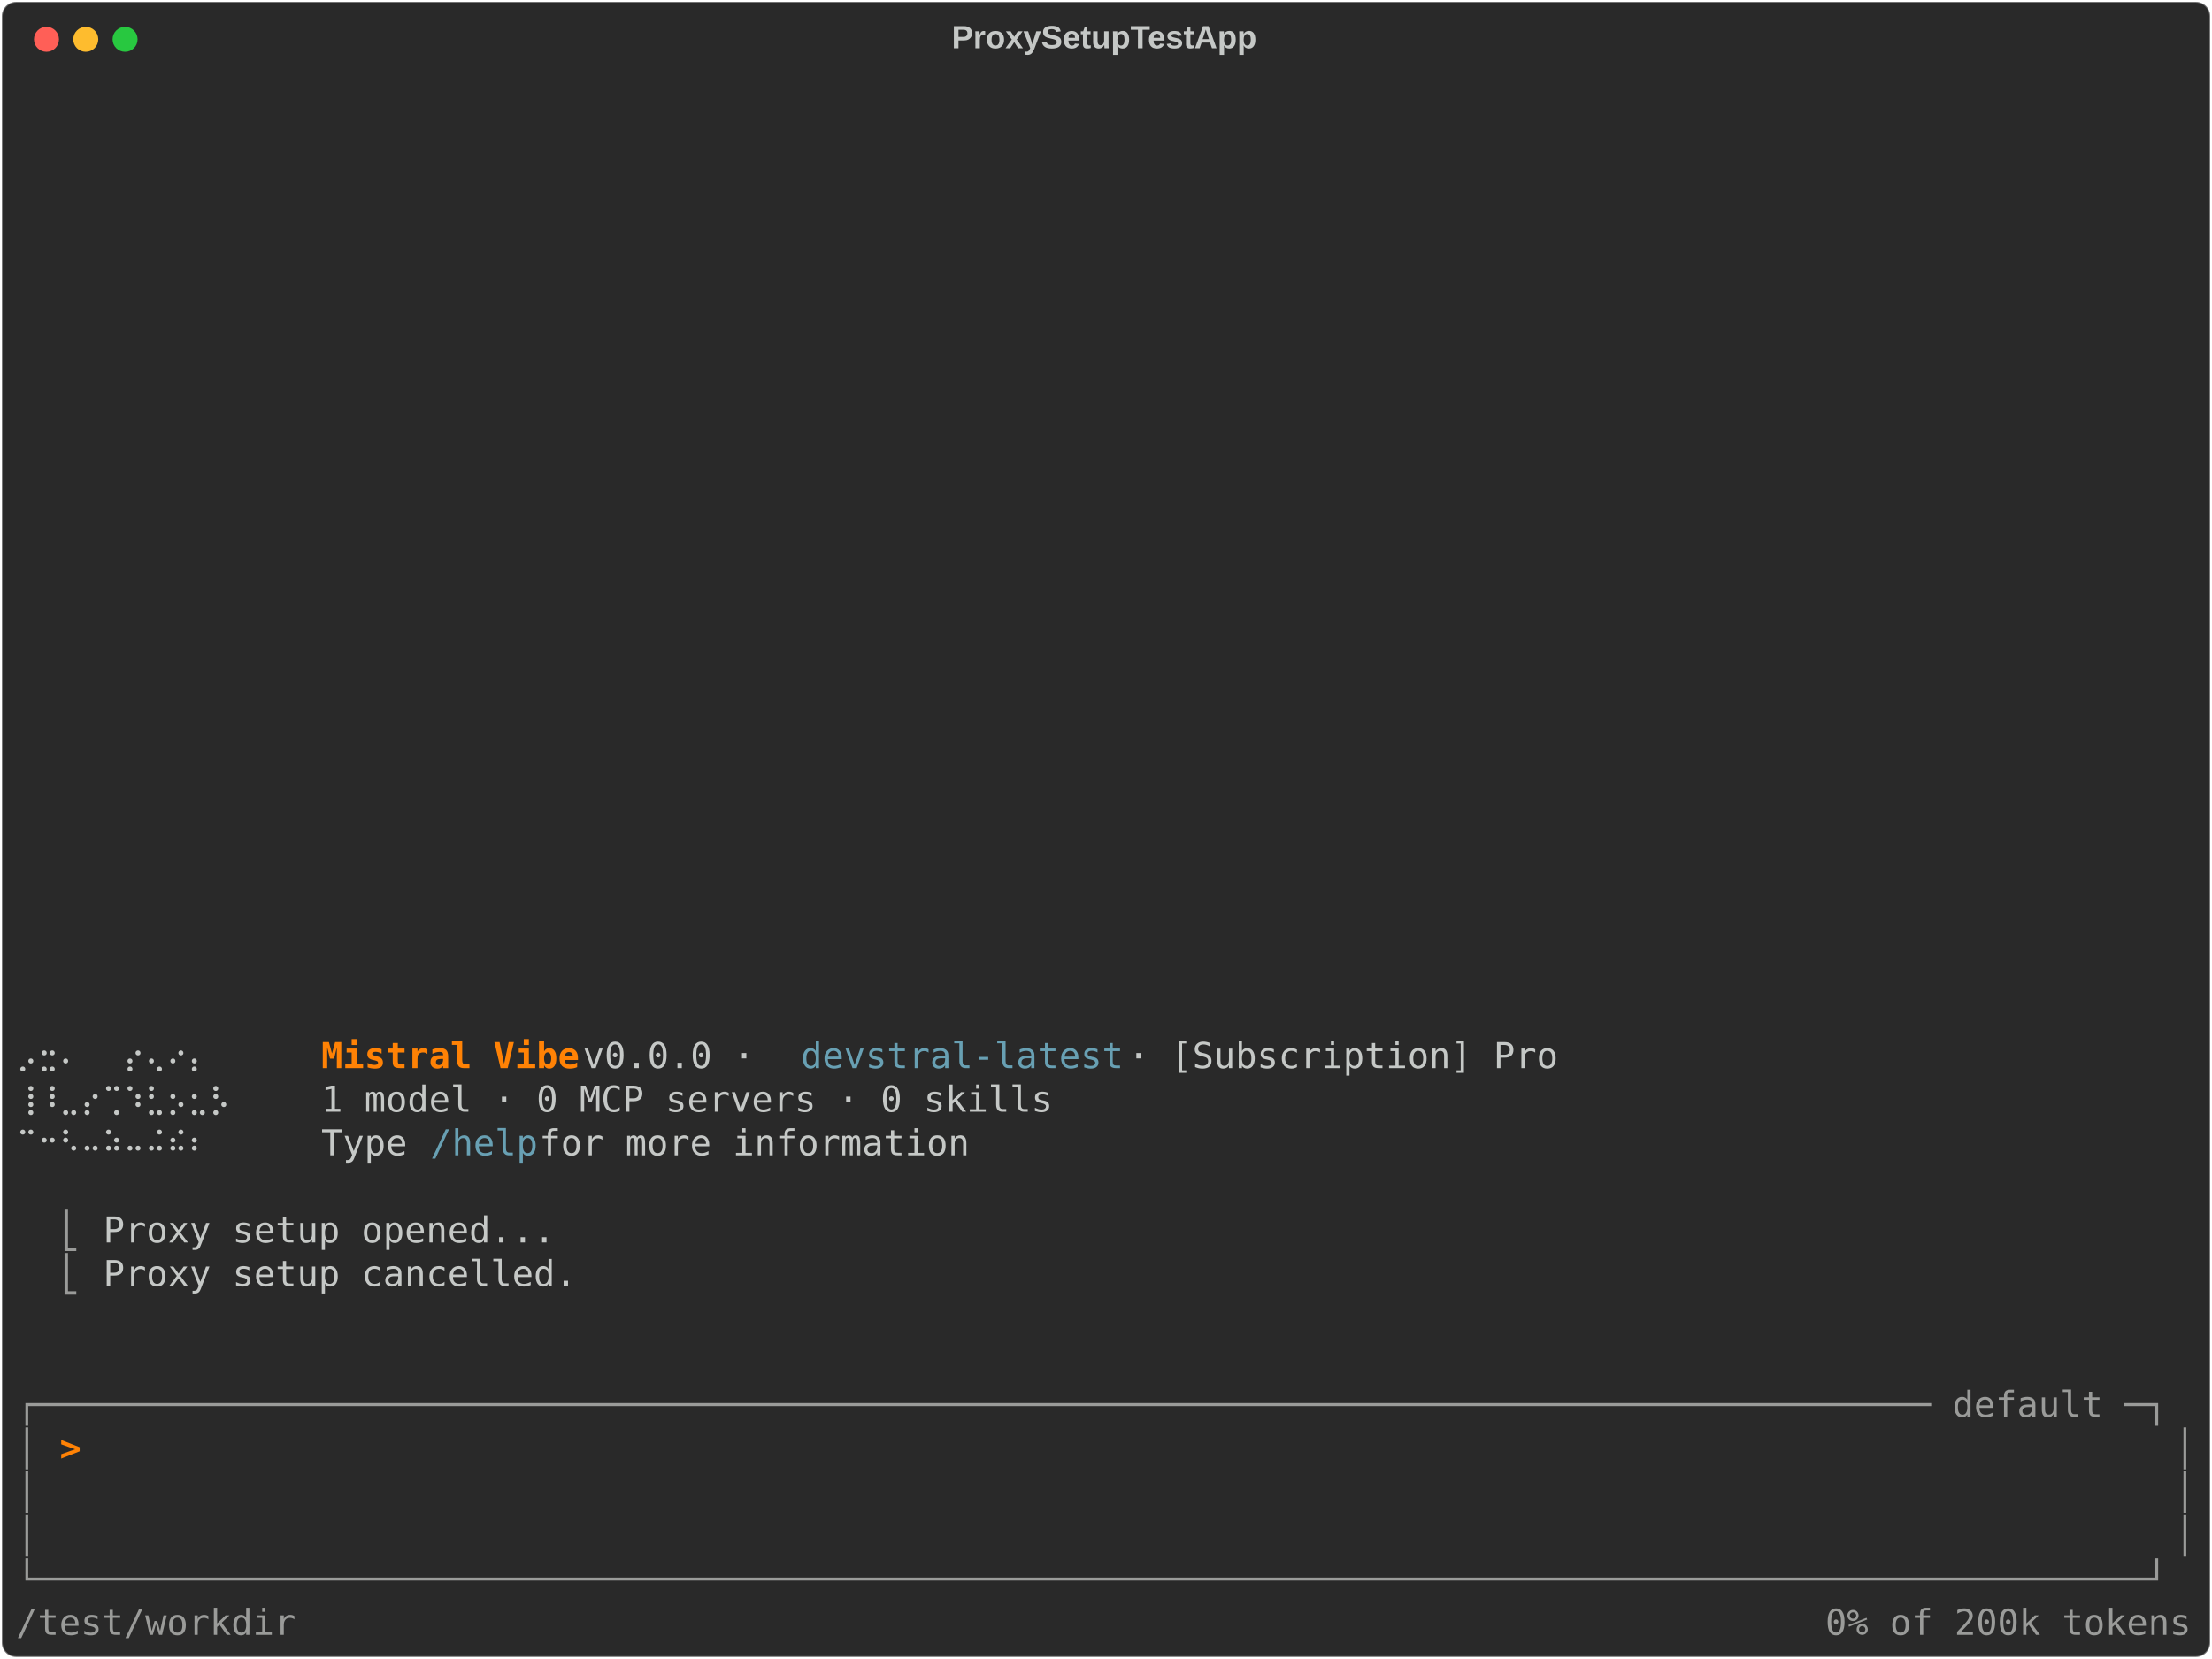
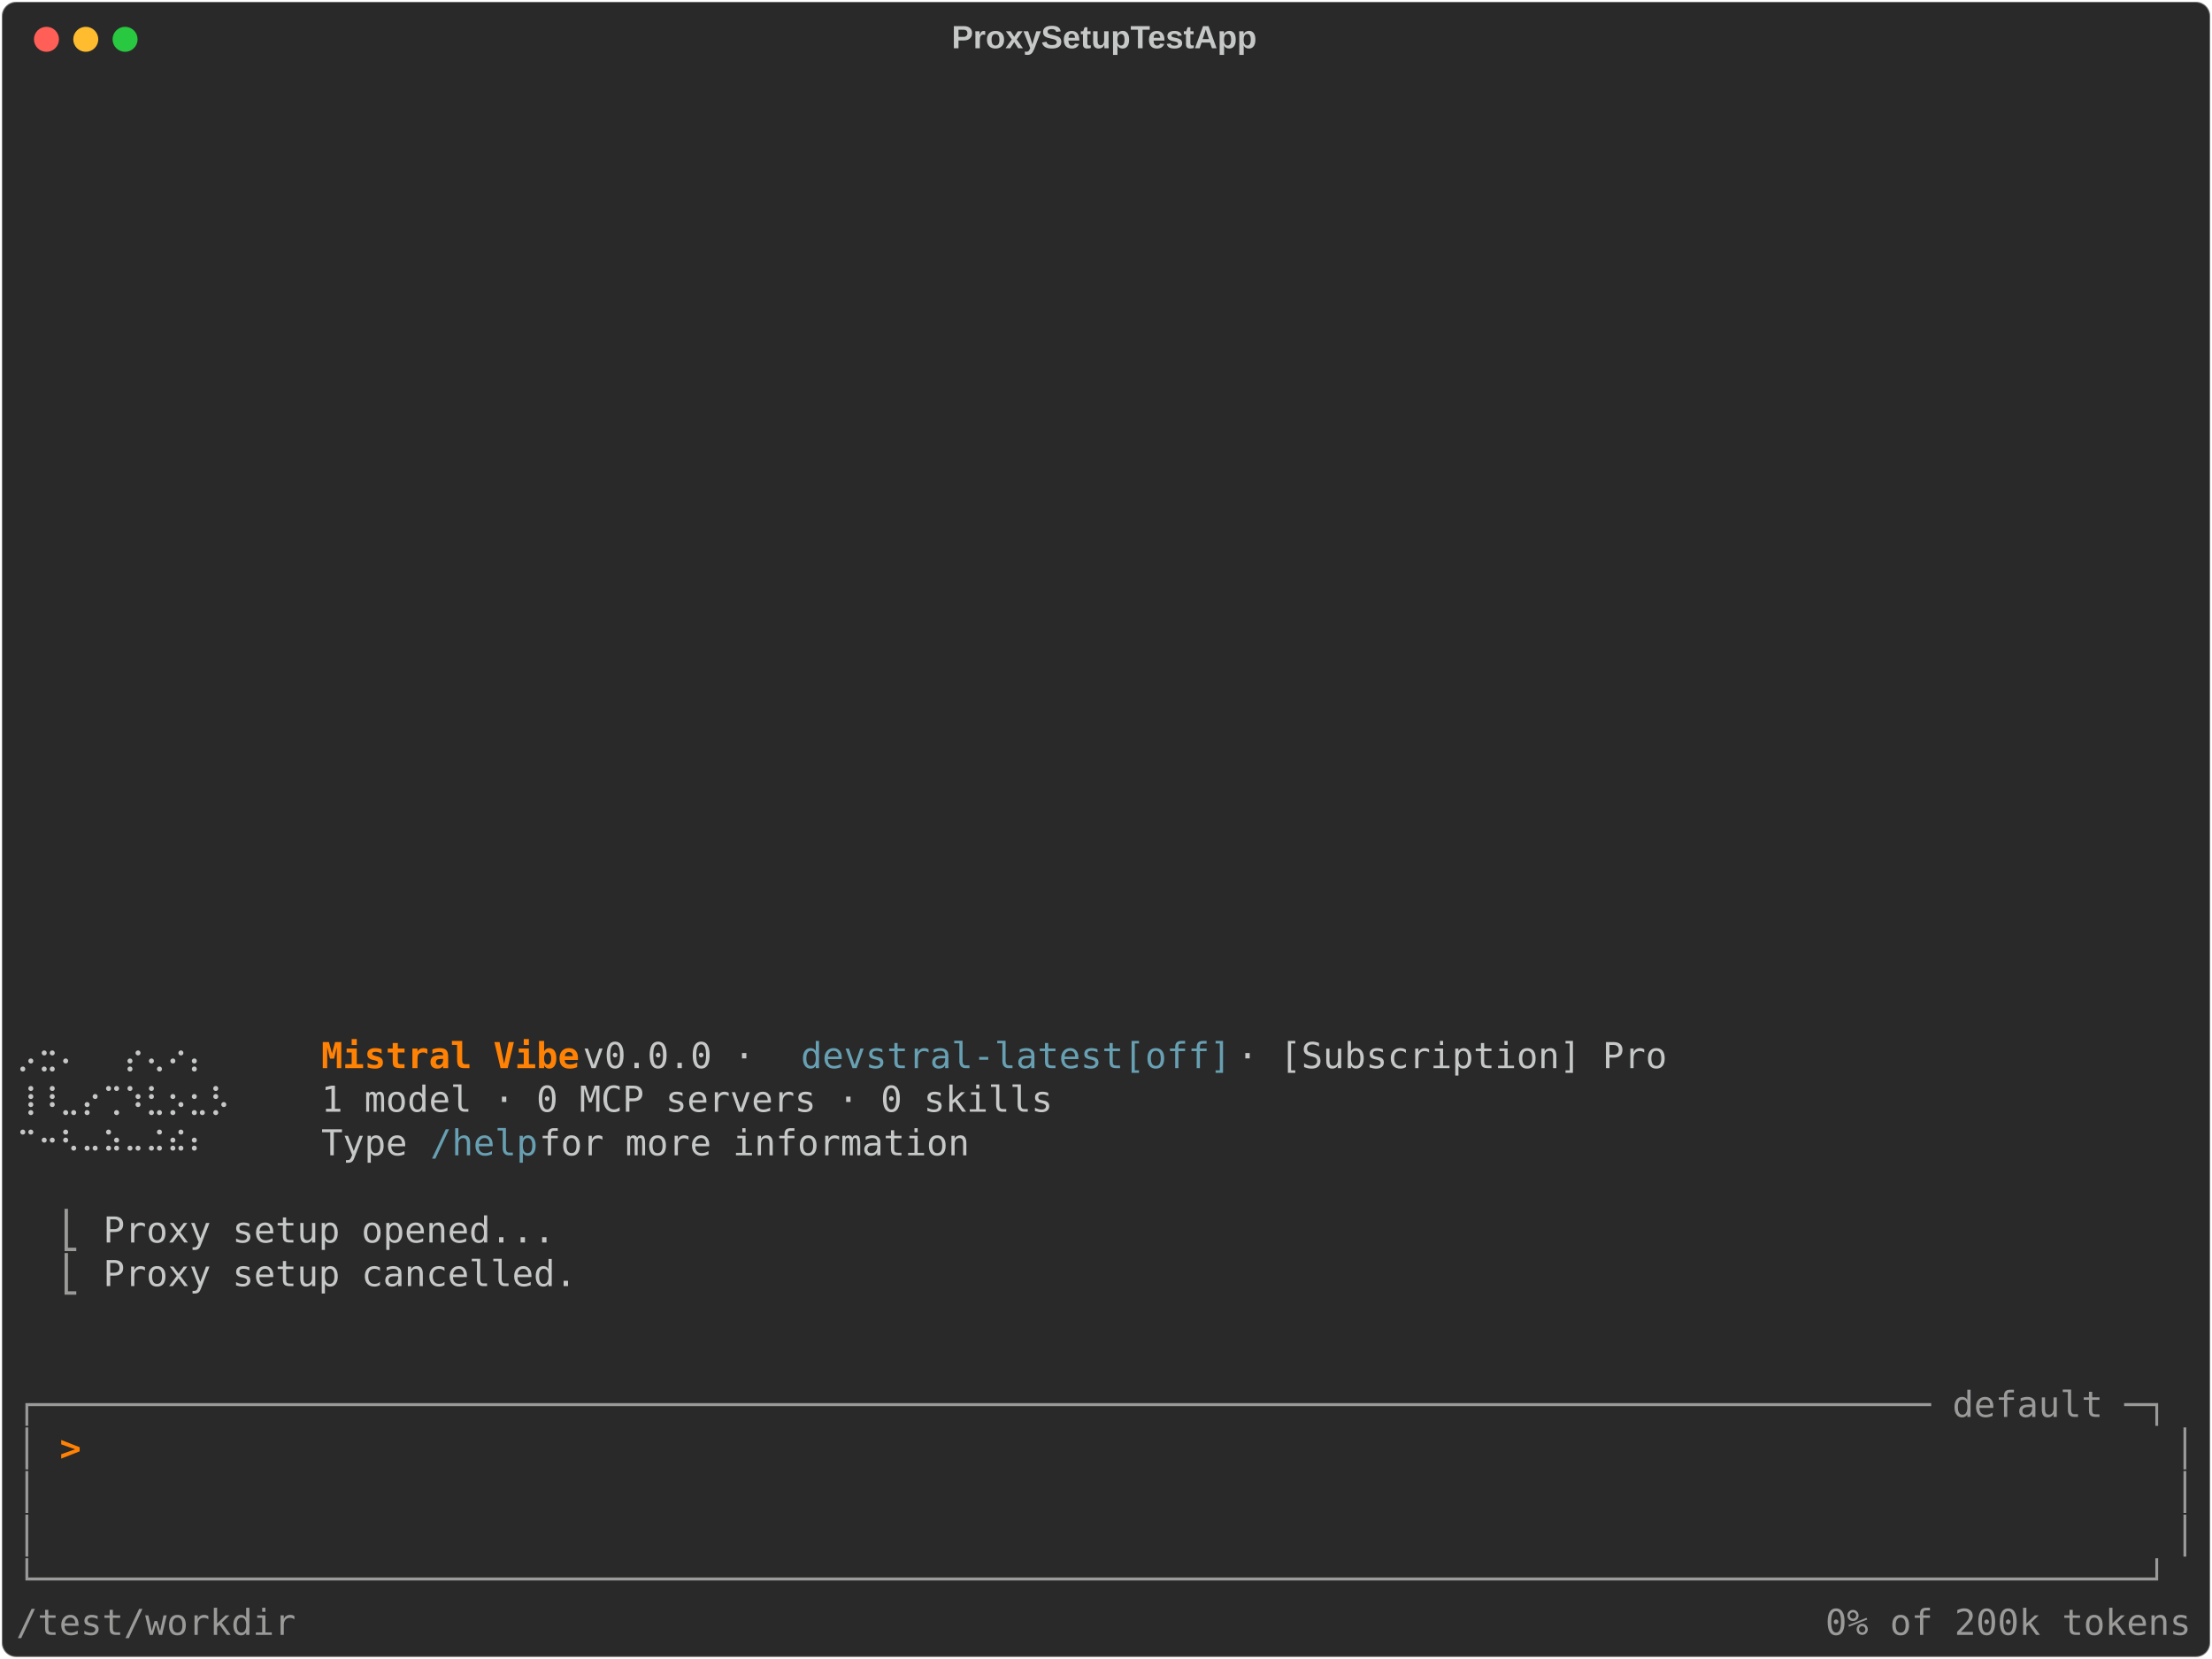
<svg xmlns="http://www.w3.org/2000/svg" class="rich-terminal" viewBox="0 0 1238 928.4">
  <style>

    @font-face {
        font-family: "Fira Code";
        src: local("FiraCode-Regular"),
                url("https://cdnjs.cloudflare.com/ajax/libs/firacode/6.2.0/woff2/FiraCode-Regular.woff2") format("woff2"),
                url("https://cdnjs.cloudflare.com/ajax/libs/firacode/6.2.0/woff/FiraCode-Regular.woff") format("woff");
        font-style: normal;
        font-weight: 400;
    }
    @font-face {
        font-family: "Fira Code";
        src: local("FiraCode-Bold"),
                url("https://cdnjs.cloudflare.com/ajax/libs/firacode/6.2.0/woff2/FiraCode-Bold.woff2") format("woff2"),
                url("https://cdnjs.cloudflare.com/ajax/libs/firacode/6.2.0/woff/FiraCode-Bold.woff") format("woff");
        font-style: bold;
        font-weight: 700;
    }

    .terminal-matrix {
        font-family: Fira Code, monospace;
        font-size: 20px;
        line-height: 24.4px;
        font-variant-east-asian: full-width;
    }

    .terminal-title {
        font-size: 18px;
        font-weight: bold;
        font-family: arial;
    }

    .terminal-r1 { fill: #c5c8c6 }
.terminal-r2 { fill: #ff8205;font-weight: bold }
.terminal-r3 { fill: #68a0b3 }
.terminal-r4 { fill: #9a9b99 }
    </style>
  <defs>
    <clipPath id="terminal-clip-terminal">
      <rect x="0" y="0" width="1219.0" height="877.4" />
    </clipPath>
    <clipPath id="terminal-line-0">
      <rect x="0" y="1.5" width="1220" height="24.65" />
    </clipPath>
    <clipPath id="terminal-line-1">
      <rect x="0" y="25.9" width="1220" height="24.65" />
    </clipPath>
    <clipPath id="terminal-line-2">
      <rect x="0" y="50.3" width="1220" height="24.65" />
    </clipPath>
    <clipPath id="terminal-line-3">
      <rect x="0" y="74.7" width="1220" height="24.65" />
    </clipPath>
    <clipPath id="terminal-line-4">
      <rect x="0" y="99.1" width="1220" height="24.65" />
    </clipPath>
    <clipPath id="terminal-line-5">
      <rect x="0" y="123.5" width="1220" height="24.65" />
    </clipPath>
    <clipPath id="terminal-line-6">
      <rect x="0" y="147.9" width="1220" height="24.65" />
    </clipPath>
    <clipPath id="terminal-line-7">
      <rect x="0" y="172.3" width="1220" height="24.65" />
    </clipPath>
    <clipPath id="terminal-line-8">
      <rect x="0" y="196.7" width="1220" height="24.65" />
    </clipPath>
    <clipPath id="terminal-line-9">
      <rect x="0" y="221.1" width="1220" height="24.65" />
    </clipPath>
    <clipPath id="terminal-line-10">
      <rect x="0" y="245.5" width="1220" height="24.65" />
    </clipPath>
    <clipPath id="terminal-line-11">
      <rect x="0" y="269.9" width="1220" height="24.65" />
    </clipPath>
    <clipPath id="terminal-line-12">
      <rect x="0" y="294.3" width="1220" height="24.65" />
    </clipPath>
    <clipPath id="terminal-line-13">
      <rect x="0" y="318.7" width="1220" height="24.65" />
    </clipPath>
    <clipPath id="terminal-line-14">
      <rect x="0" y="343.1" width="1220" height="24.65" />
    </clipPath>
    <clipPath id="terminal-line-15">
      <rect x="0" y="367.5" width="1220" height="24.65" />
    </clipPath>
    <clipPath id="terminal-line-16">
      <rect x="0" y="391.9" width="1220" height="24.65" />
    </clipPath>
    <clipPath id="terminal-line-17">
      <rect x="0" y="416.3" width="1220" height="24.65" />
    </clipPath>
    <clipPath id="terminal-line-18">
      <rect x="0" y="440.7" width="1220" height="24.65" />
    </clipPath>
    <clipPath id="terminal-line-19">
      <rect x="0" y="465.1" width="1220" height="24.65" />
    </clipPath>
    <clipPath id="terminal-line-20">
      <rect x="0" y="489.5" width="1220" height="24.65" />
    </clipPath>
    <clipPath id="terminal-line-21">
      <rect x="0" y="513.9" width="1220" height="24.65" />
    </clipPath>
    <clipPath id="terminal-line-22">
      <rect x="0" y="538.3" width="1220" height="24.65" />
    </clipPath>
    <clipPath id="terminal-line-23">
      <rect x="0" y="562.7" width="1220" height="24.65" />
    </clipPath>
    <clipPath id="terminal-line-24">
      <rect x="0" y="587.1" width="1220" height="24.65" />
    </clipPath>
    <clipPath id="terminal-line-25">
      <rect x="0" y="611.5" width="1220" height="24.65" />
    </clipPath>
    <clipPath id="terminal-line-26">
      <rect x="0" y="635.9" width="1220" height="24.65" />
    </clipPath>
    <clipPath id="terminal-line-27">
      <rect x="0" y="660.3" width="1220" height="24.65" />
    </clipPath>
    <clipPath id="terminal-line-28">
      <rect x="0" y="684.7" width="1220" height="24.65" />
    </clipPath>
    <clipPath id="terminal-line-29">
      <rect x="0" y="709.1" width="1220" height="24.65" />
    </clipPath>
    <clipPath id="terminal-line-30">
      <rect x="0" y="733.5" width="1220" height="24.65" />
    </clipPath>
    <clipPath id="terminal-line-31">
      <rect x="0" y="757.9" width="1220" height="24.65" />
    </clipPath>
    <clipPath id="terminal-line-32">
      <rect x="0" y="782.3" width="1220" height="24.65" />
    </clipPath>
    <clipPath id="terminal-line-33">
      <rect x="0" y="806.7" width="1220" height="24.65" />
    </clipPath>
    <clipPath id="terminal-line-34">
      <rect x="0" y="831.1" width="1220" height="24.65" />
    </clipPath>
  </defs>
  <rect fill="#292929" stroke="rgba(255,255,255,0.35)" stroke-width="1" x="1" y="1" width="1236" height="926.4" rx="8" />
  <text class="terminal-title" fill="#c5c8c6" text-anchor="middle" x="618" y="27">ProxySetupTestApp</text>
  <g transform="translate(26,22)">
    <circle cx="0" cy="0" r="7" fill="#ff5f57" />
    <circle cx="22" cy="0" r="7" fill="#febc2e" />
    <circle cx="44" cy="0" r="7" fill="#28c840" />
  </g>
  <g transform="translate(9, 41)" clip-path="url(#terminal-clip-terminal)">
    <g class="terminal-matrix">
      <text class="terminal-r1" x="1220" y="20" textLength="12.2" clip-path="url(#terminal-line-0)">
</text>
      <text class="terminal-r1" x="1220" y="44.4" textLength="12.2" clip-path="url(#terminal-line-1)">
</text>
      <text class="terminal-r1" x="1220" y="68.8" textLength="12.2" clip-path="url(#terminal-line-2)">
</text>
      <text class="terminal-r1" x="1220" y="93.2" textLength="12.2" clip-path="url(#terminal-line-3)">
</text>
      <text class="terminal-r1" x="1220" y="117.6" textLength="12.2" clip-path="url(#terminal-line-4)">
</text>
      <text class="terminal-r1" x="1220" y="142" textLength="12.2" clip-path="url(#terminal-line-5)">
</text>
      <text class="terminal-r1" x="1220" y="166.4" textLength="12.2" clip-path="url(#terminal-line-6)">
</text>
      <text class="terminal-r1" x="1220" y="190.8" textLength="12.2" clip-path="url(#terminal-line-7)">
</text>
      <text class="terminal-r1" x="1220" y="215.2" textLength="12.2" clip-path="url(#terminal-line-8)">
</text>
      <text class="terminal-r1" x="1220" y="239.6" textLength="12.2" clip-path="url(#terminal-line-9)">
</text>
      <text class="terminal-r1" x="1220" y="264" textLength="12.2" clip-path="url(#terminal-line-10)">
</text>
      <text class="terminal-r1" x="1220" y="288.4" textLength="12.2" clip-path="url(#terminal-line-11)">
</text>
      <text class="terminal-r1" x="1220" y="312.8" textLength="12.2" clip-path="url(#terminal-line-12)">
</text>
      <text class="terminal-r1" x="1220" y="337.2" textLength="12.2" clip-path="url(#terminal-line-13)">
</text>
      <text class="terminal-r1" x="1220" y="361.6" textLength="12.2" clip-path="url(#terminal-line-14)">
</text>
      <text class="terminal-r1" x="1220" y="386" textLength="12.2" clip-path="url(#terminal-line-15)">
</text>
      <text class="terminal-r1" x="1220" y="410.4" textLength="12.2" clip-path="url(#terminal-line-16)">
</text>
      <text class="terminal-r1" x="1220" y="434.8" textLength="12.2" clip-path="url(#terminal-line-17)">
</text>
      <text class="terminal-r1" x="1220" y="459.2" textLength="12.2" clip-path="url(#terminal-line-18)">
</text>
      <text class="terminal-r1" x="1220" y="483.6" textLength="12.2" clip-path="url(#terminal-line-19)">
</text>
      <text class="terminal-r1" x="1220" y="508" textLength="12.2" clip-path="url(#terminal-line-20)">
</text>
      <text class="terminal-r1" x="1220" y="532.4" textLength="12.2" clip-path="url(#terminal-line-21)">
</text>
      <text class="terminal-r1" x="0" y="556.8" textLength="134.2" clip-path="url(#terminal-line-22)">  ⡠⣒⠄  ⡔⢄⠔⡄</text>
      <text class="terminal-r2" x="170.8" y="556.8" textLength="146.4" clip-path="url(#terminal-line-22)">Mistral Vibe</text>
      <text class="terminal-r1" x="317.2" y="556.8" textLength="122" clip-path="url(#terminal-line-22)"> v0.0.0 · </text>
-       <text class="terminal-r3" x="439.2" y="556.8" textLength="183" clip-path="url(#terminal-line-22)">devstral-latest</text>
-       <text class="terminal-r1" x="622.2" y="556.8" textLength="256.2" clip-path="url(#terminal-line-22)"> · [Subscription] Pro</text>
+       <text class="terminal-r3" x="439.2" y="556.8" textLength="244" clip-path="url(#terminal-line-22)">devstral-latest[off]</text>
+       <text class="terminal-r1" x="683.2" y="556.8" textLength="256.2" clip-path="url(#terminal-line-22)"> · [Subscription] Pro</text>
      <text class="terminal-r1" x="1220" y="556.8" textLength="12.2" clip-path="url(#terminal-line-22)">
</text>
      <text class="terminal-r1" x="0" y="581.2" textLength="134.2" clip-path="url(#terminal-line-23)"> ⢸⠸⣀⡔⢉⠱⣃⡢⣂⡣</text>
      <text class="terminal-r1" x="170.8" y="581.2" textLength="414.8" clip-path="url(#terminal-line-23)">1 model · 0 MCP servers · 0 skills</text>
      <text class="terminal-r1" x="1220" y="581.2" textLength="12.2" clip-path="url(#terminal-line-23)">
</text>
      <text class="terminal-r1" x="0" y="605.6" textLength="134.2" clip-path="url(#terminal-line-24)">  ⠉⠒⠣⠤⠵⠤⠬⠮⠆</text>
      <text class="terminal-r1" x="170.8" y="605.6" textLength="61" clip-path="url(#terminal-line-24)">Type </text>
      <text class="terminal-r3" x="231.8" y="605.6" textLength="61" clip-path="url(#terminal-line-24)">/help</text>
      <text class="terminal-r1" x="292.8" y="605.6" textLength="256.2" clip-path="url(#terminal-line-24)"> for more information</text>
      <text class="terminal-r1" x="1220" y="605.6" textLength="12.2" clip-path="url(#terminal-line-24)">
</text>
      <text class="terminal-r1" x="1220" y="630" textLength="12.2" clip-path="url(#terminal-line-25)">
</text>
      <text class="terminal-r4" x="24.4" y="654.4" textLength="12.2" clip-path="url(#terminal-line-26)">⎣</text>
      <text class="terminal-r1" x="48.8" y="654.4" textLength="256.2" clip-path="url(#terminal-line-26)">Proxy setup opened...</text>
      <text class="terminal-r1" x="1220" y="654.4" textLength="12.2" clip-path="url(#terminal-line-26)">
</text>
      <text class="terminal-r4" x="24.4" y="678.8" textLength="12.2" clip-path="url(#terminal-line-27)">⎣</text>
      <text class="terminal-r1" x="48.8" y="678.8" textLength="268.4" clip-path="url(#terminal-line-27)">Proxy setup cancelled.</text>
      <text class="terminal-r1" x="1220" y="678.8" textLength="12.2" clip-path="url(#terminal-line-27)">
</text>
      <text class="terminal-r1" x="1220" y="703.2" textLength="12.2" clip-path="url(#terminal-line-28)">
</text>
      <text class="terminal-r1" x="1220" y="727.6" textLength="12.2" clip-path="url(#terminal-line-29)">
</text>
      <text class="terminal-r4" x="0" y="752" textLength="1220" clip-path="url(#terminal-line-30)">┌──────────────────────────────────────────────────────────────────────────────────────── default ─┐</text>
      <text class="terminal-r1" x="1220" y="752" textLength="12.2" clip-path="url(#terminal-line-30)">
</text>
      <text class="terminal-r4" x="0" y="776.4" textLength="12.2" clip-path="url(#terminal-line-31)">│</text>
      <text class="terminal-r2" x="24.4" y="776.4" textLength="12.2" clip-path="url(#terminal-line-31)">&gt;</text>
      <text class="terminal-r4" x="1207.8" y="776.4" textLength="12.2" clip-path="url(#terminal-line-31)">│</text>
      <text class="terminal-r1" x="1220" y="776.4" textLength="12.2" clip-path="url(#terminal-line-31)">
</text>
      <text class="terminal-r4" x="0" y="800.8" textLength="12.2" clip-path="url(#terminal-line-32)">│</text>
      <text class="terminal-r4" x="1207.8" y="800.8" textLength="12.2" clip-path="url(#terminal-line-32)">│</text>
      <text class="terminal-r1" x="1220" y="800.8" textLength="12.2" clip-path="url(#terminal-line-32)">
</text>
      <text class="terminal-r4" x="0" y="825.2" textLength="12.2" clip-path="url(#terminal-line-33)">│</text>
      <text class="terminal-r4" x="1207.8" y="825.2" textLength="12.2" clip-path="url(#terminal-line-33)">│</text>
      <text class="terminal-r1" x="1220" y="825.2" textLength="12.2" clip-path="url(#terminal-line-33)">
</text>
      <text class="terminal-r4" x="0" y="849.6" textLength="1220" clip-path="url(#terminal-line-34)">└──────────────────────────────────────────────────────────────────────────────────────────────────┘</text>
      <text class="terminal-r1" x="1220" y="849.6" textLength="12.2" clip-path="url(#terminal-line-34)">
</text>
      <text class="terminal-r4" x="0" y="874" textLength="158.6" clip-path="url(#terminal-line-35)">/test/workdir</text>
      <text class="terminal-r4" x="1012.6" y="874" textLength="207.4" clip-path="url(#terminal-line-35)">0% of 200k tokens</text>
    </g>
  </g>
</svg>
